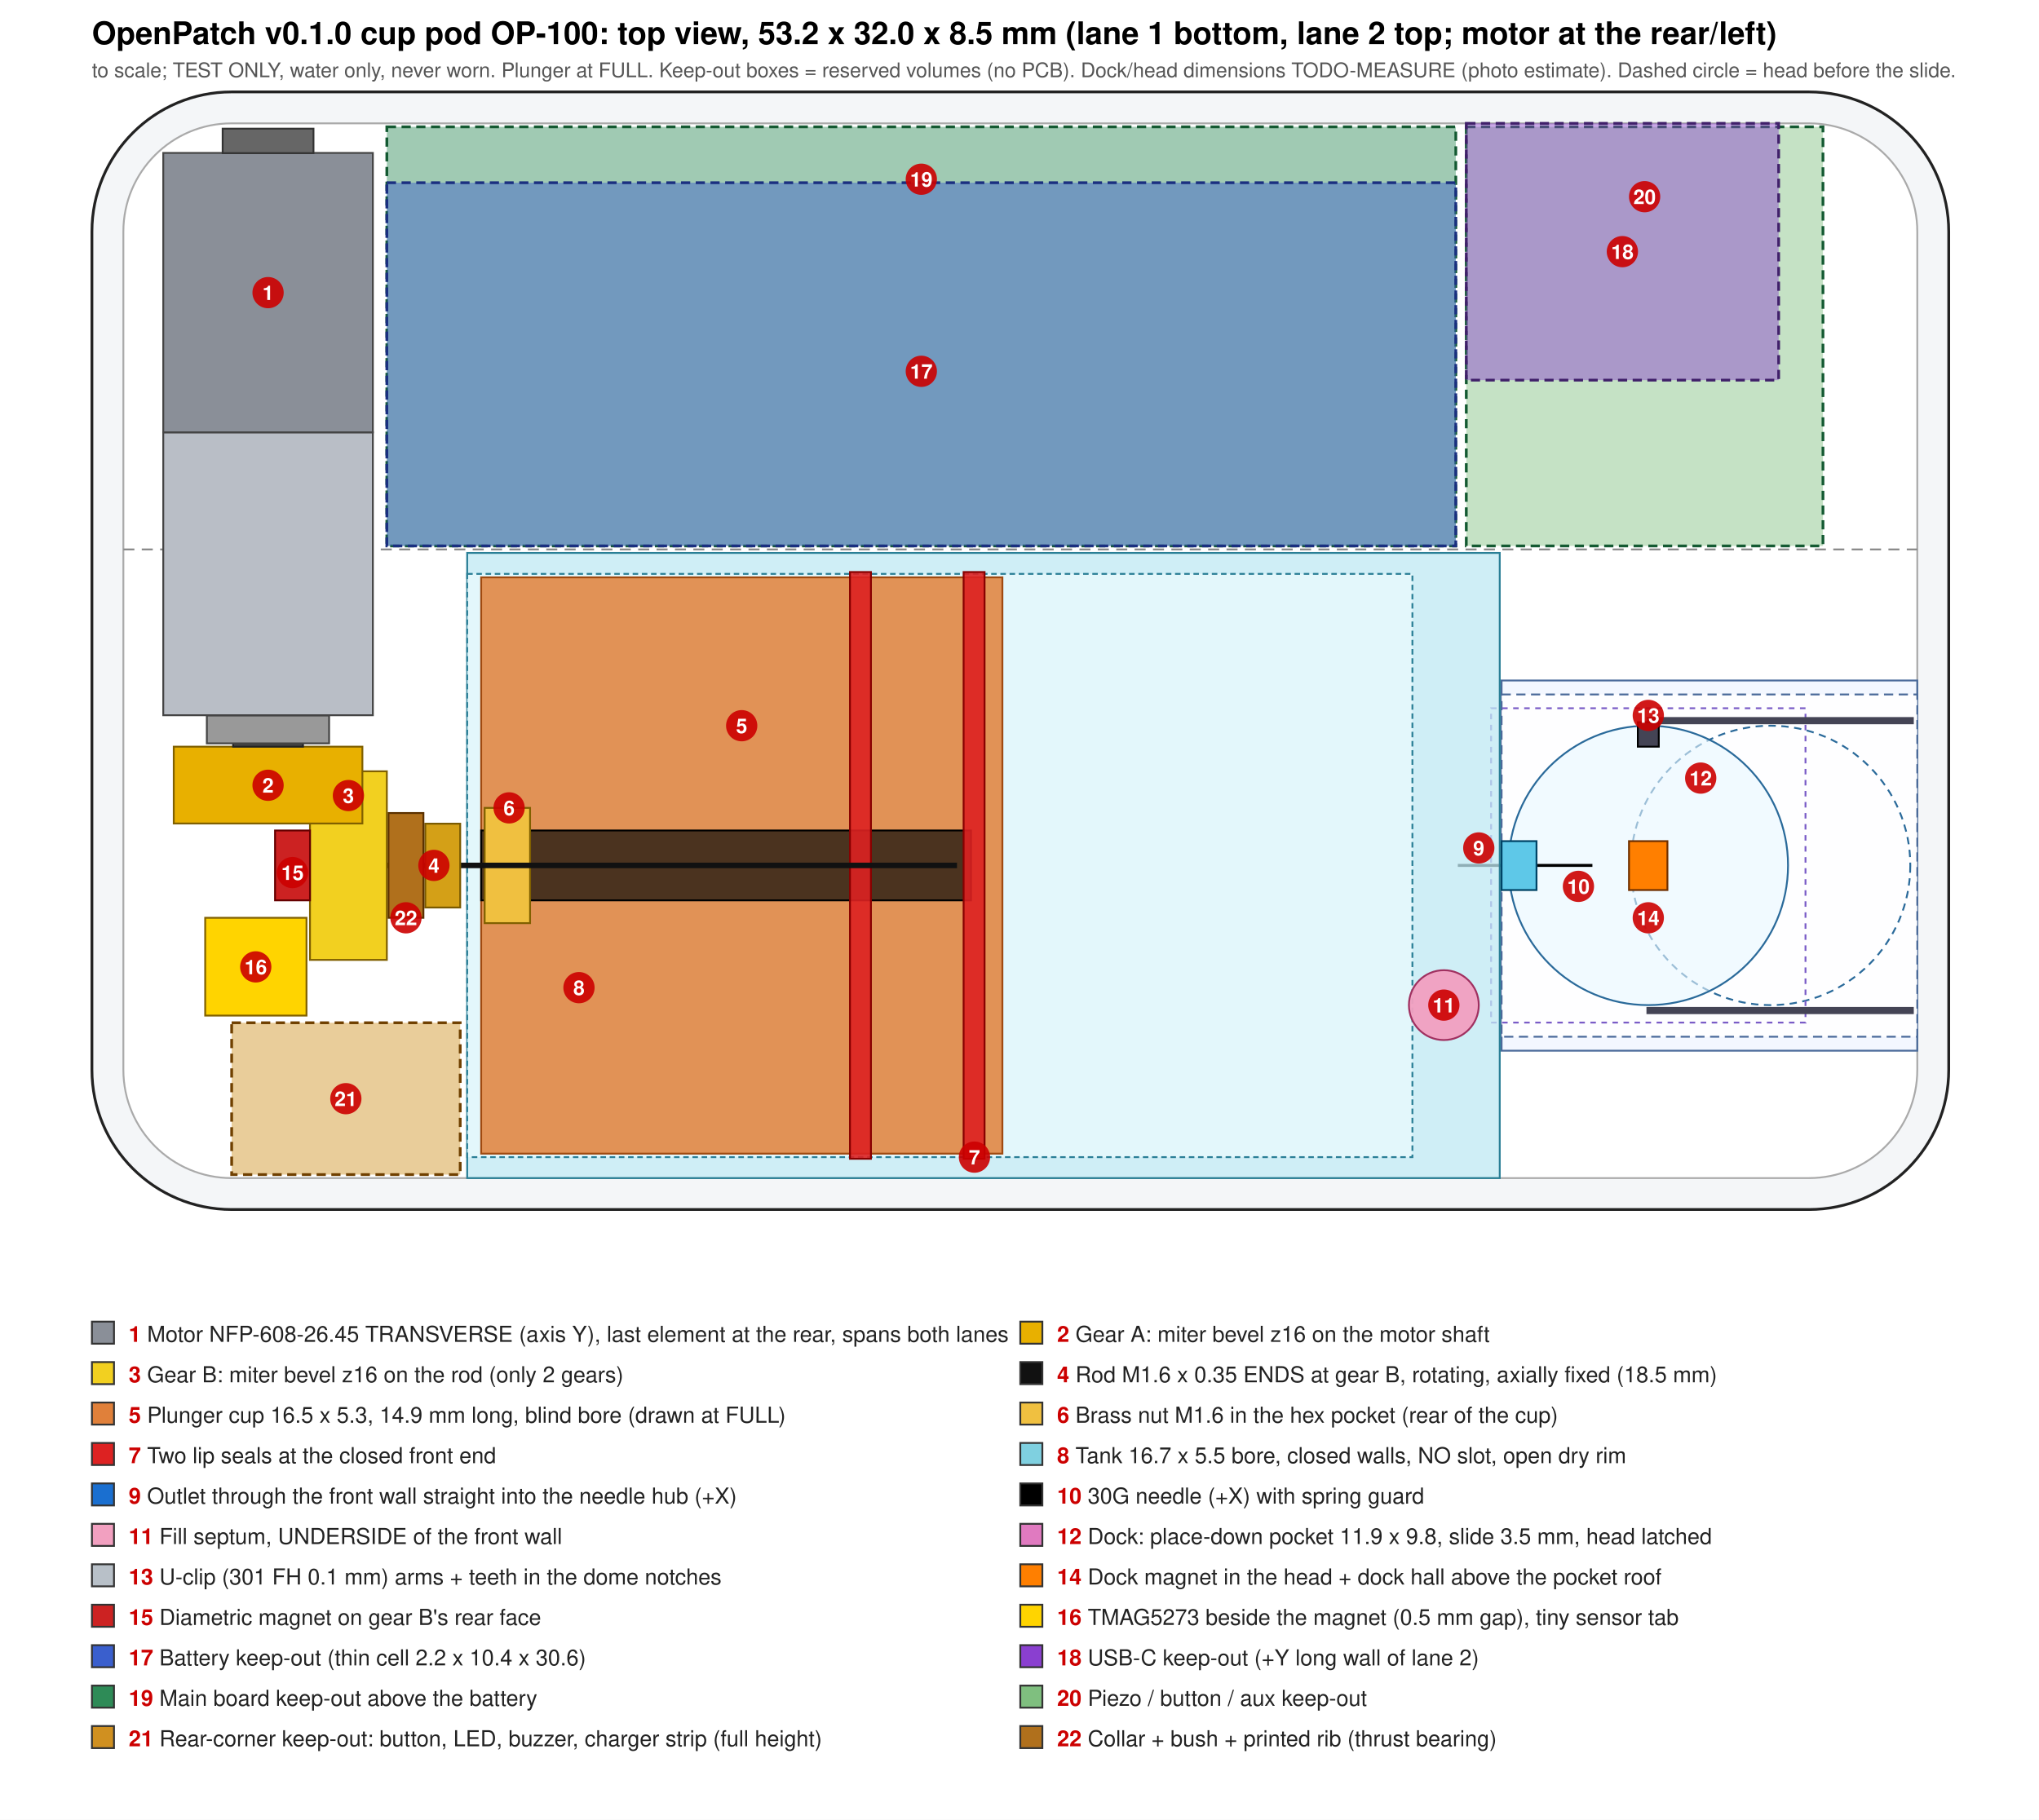
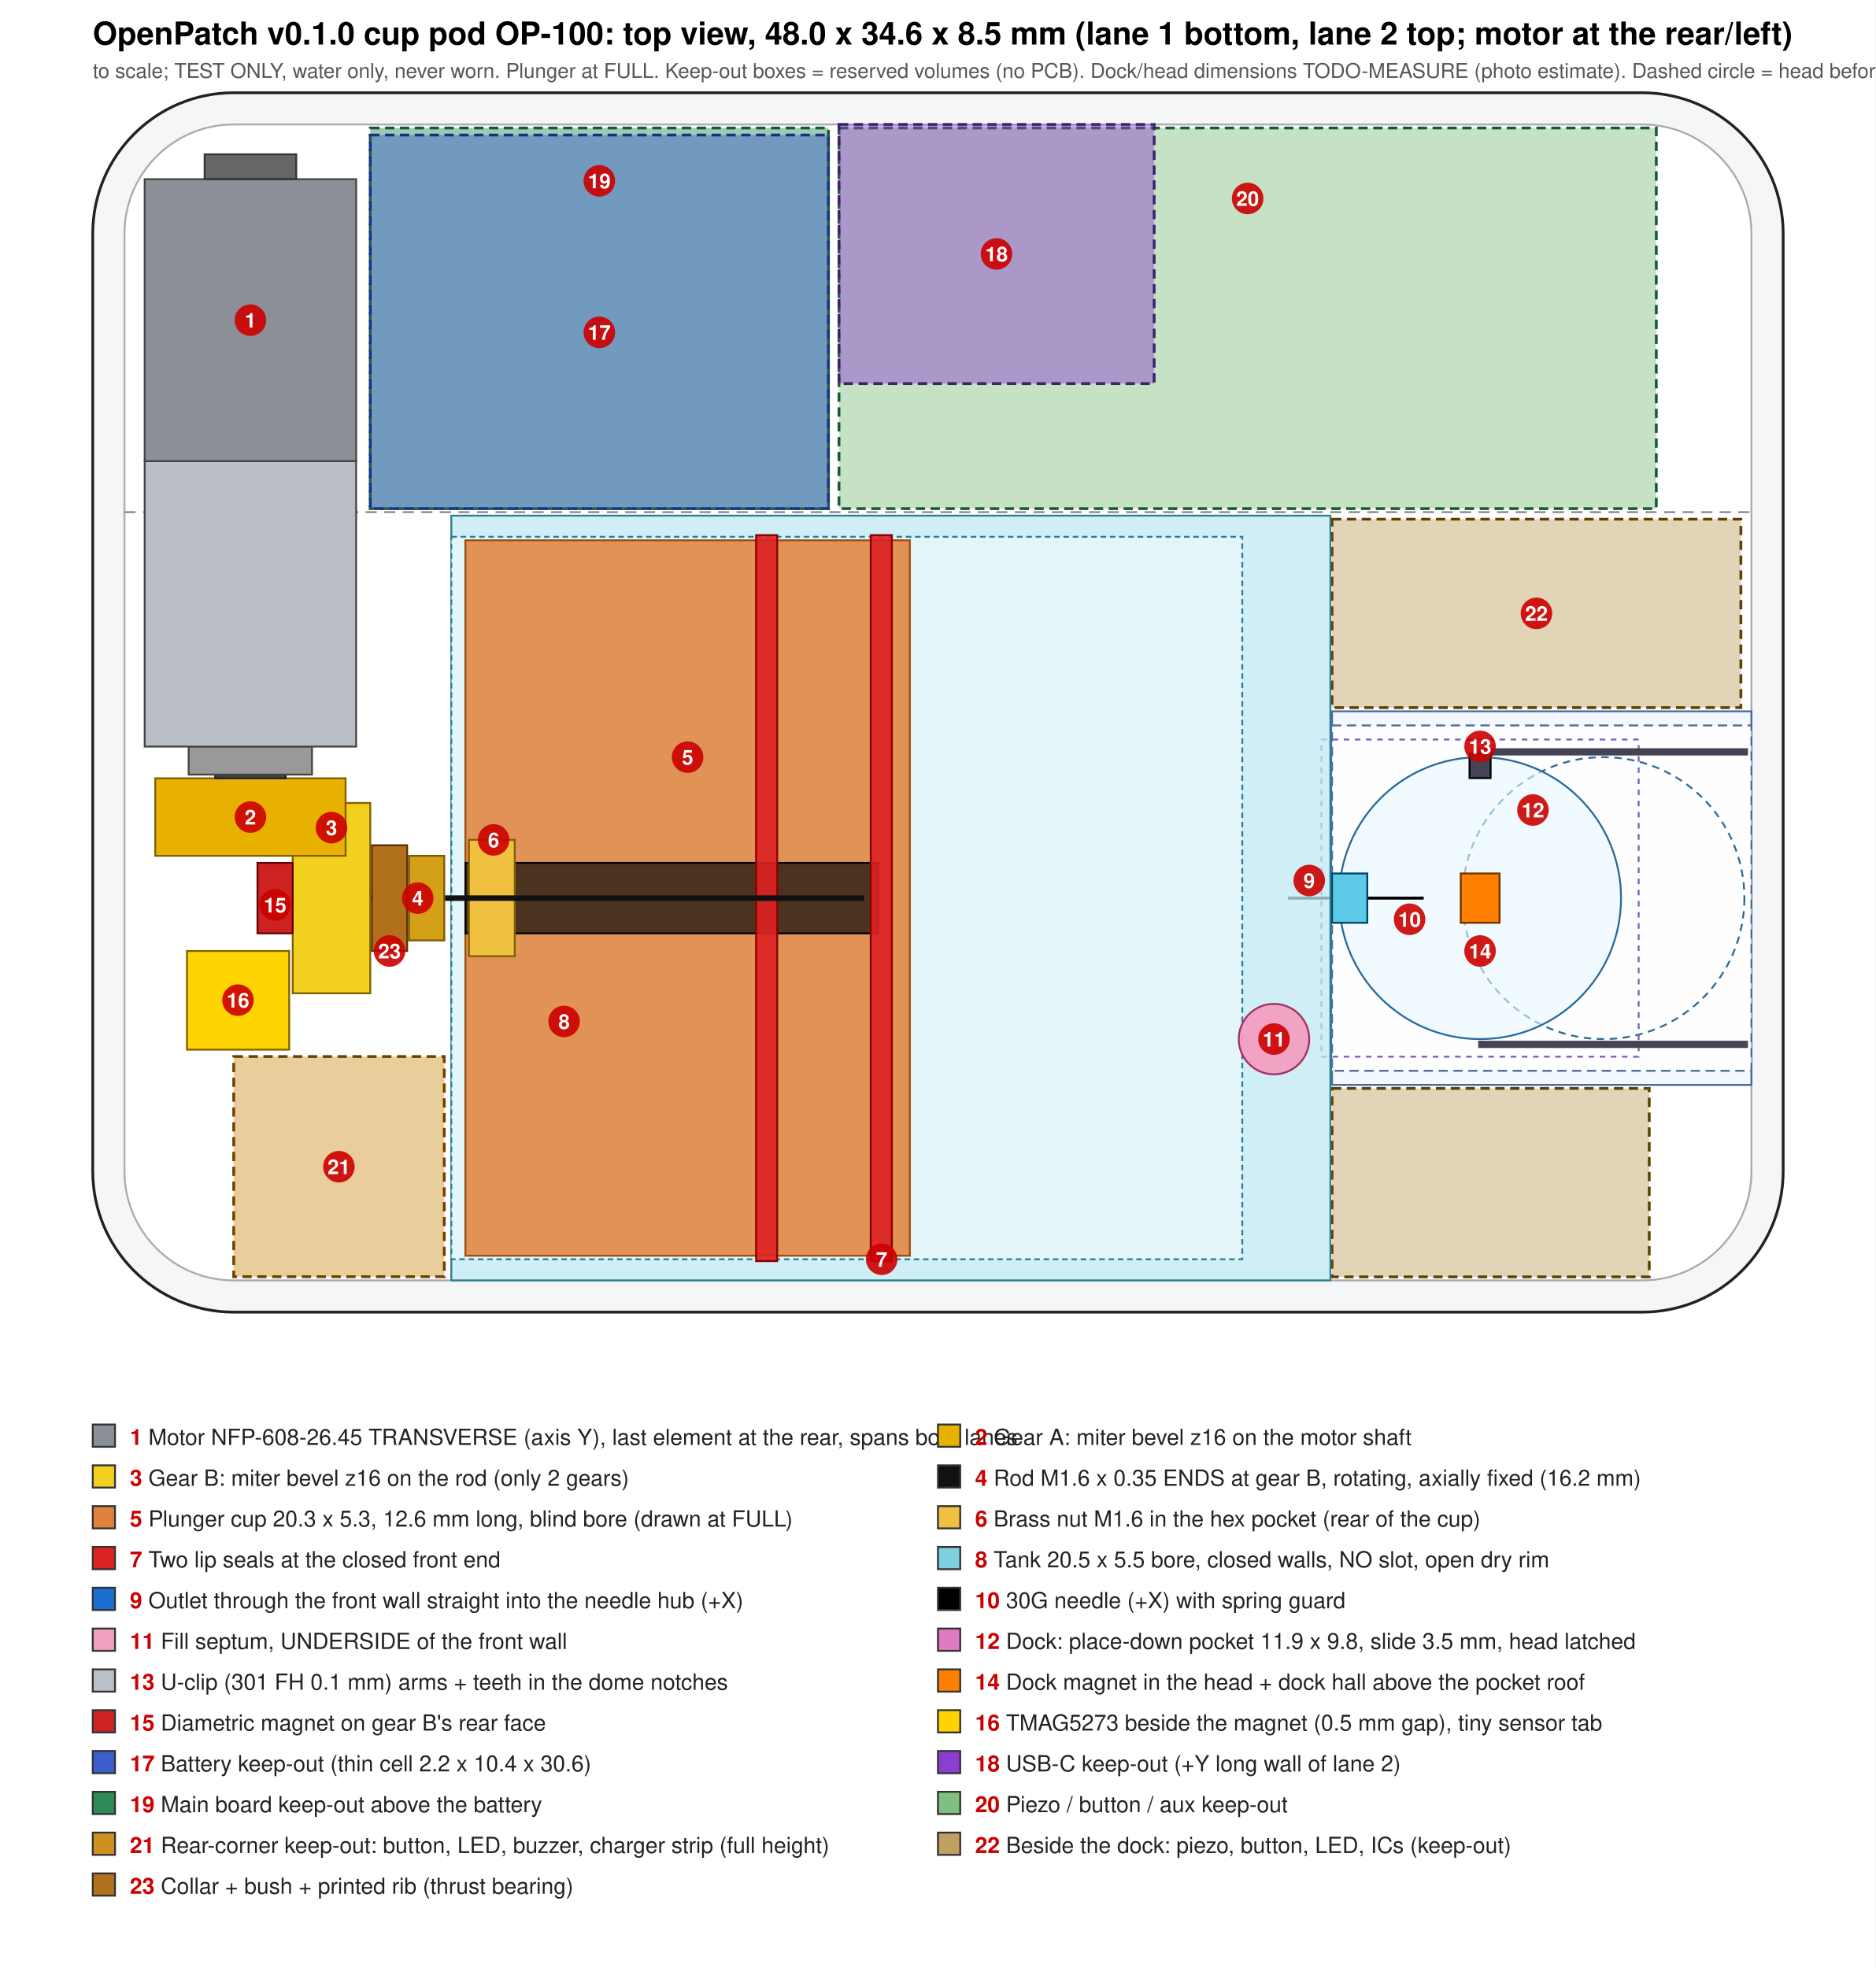
- <svg xmlns="http://www.w3.org/2000/svg" width="1109" height="990" viewBox="0 0 1109 990" font-family="Helvetica,Arial,sans-serif">
+ <svg xmlns="http://www.w3.org/2000/svg" width="1011" height="1061" viewBox="0 0 1011 1061" font-family="Helvetica,Arial,sans-serif">
  <rect width="100%" height="100%" fill="#ffffff" />
-   <text x="50" y="24" font-size="17" font-weight="bold">OpenPatch v0.1.0 cup pod OP-100: top view, 53.2 x 32.0 x 8.5 mm (lane 1 bottom, lane 2 top; motor at the rear/left)</text>
+   <text x="50" y="24" font-size="17" font-weight="bold">OpenPatch v0.1.0 cup pod OP-100: top view, 48.0 x 34.6 x 8.5 mm (lane 1 bottom, lane 2 top; motor at the rear/left)</text>
  <text x="50" y="42" font-size="11" fill="#555">to scale; TEST ONLY, water only, never worn. Plunger at FULL. Keep-out boxes = reserved volumes (no PCB). Dock/head dimensions TODO-MEASURE (photo estimate). Dashed circle = head before the slide.</text>
-   <rect x="50.0" y="50.0" width="1009.9" height="608.0" rx="76.0" fill="#f4f6f8" fill-opacity="1.0" stroke="#222" stroke-width="1.5" />
-   <rect x="67.1" y="67.1" width="975.7" height="573.8" rx="58.9" fill="#ffffff" fill-opacity="1.0" stroke="#aaa" stroke-width="1.0" />
-   <line x1="67.1" y1="298.9" x2="1042.8" y2="298.9" stroke="#888" stroke-width="1.0" stroke-dasharray="6,4" />
-   <rect x="816.7" y="370.2" width="226.1" height="201.4" rx="0.0" fill="#e8f0ff" fill-opacity="0.5" stroke="#4a6a9a" stroke-width="1.0" />
-   <rect x="816.7" y="377.8" width="226.1" height="186.2" rx="0.0" fill="#ffffff" fill-opacity="0.9" stroke="#4a6a9a" stroke-width="1.0" stroke-dasharray="5,3" />
-   <circle cx="963.0" cy="470.8" r="76.0" fill="none" fill-opacity="1.0" stroke="#2a6a9a" stroke-width="1" stroke-dasharray="4,3" />
-   <circle cx="896.5" cy="470.8" r="76.0" fill="#e8f6ff" fill-opacity="0.6" stroke="#2a6a9a" stroke-width="1" />
-   <rect x="811.0" y="385.3" width="171.0" height="171.0" rx="0.0" fill="none" fill-opacity="1.0" stroke="#7a5cc7" stroke-width="1.0" stroke-dasharray="3,3" />
-   <rect x="896.5" y="548.8" width="143.4" height="1.9" rx="0.0" fill="#b8c0c8" fill-opacity="1.0" stroke="#445" stroke-width="2" />
-   <rect x="890.8" y="545.0" width="11.4" height="-5.7" rx="0.0" fill="#445" fill-opacity="1.0" stroke="#000" stroke-width="1.0" />
-   <rect x="896.5" y="391.1" width="143.4" height="1.9" rx="0.0" fill="#b8c0c8" fill-opacity="1.0" stroke="#445" stroke-width="2" />
-   <rect x="890.8" y="392.9" width="11.4" height="13.3" rx="0.0" fill="#445" fill-opacity="1.0" stroke="#000" stroke-width="1.0" />
-   <rect x="886.0" y="457.6" width="20.9" height="26.6" rx="0.0" fill="#ff7f00" fill-opacity="1.0" stroke="#703000" stroke-width="1.0" />
-   <line x1="792.9" y1="470.8" x2="866.1" y2="470.8" stroke="#000" stroke-width="1.6" />
-   <rect x="816.7" y="457.6" width="19.0" height="26.6" rx="0.0" fill="#5ec8e8" fill-opacity="1.0" stroke="#046" stroke-width="1.0" />
-   <rect x="210.4" y="69.0" width="581.4" height="228.0" rx="0.0" fill="#2e8b57" fill-opacity="0.45" stroke="#145a32" stroke-width="1.5" stroke-dasharray="5,3" />
-   <rect x="797.5" y="69.0" width="194.0" height="228.0" rx="0.0" fill="#7fbf7f" fill-opacity="0.45" stroke="#145a32" stroke-width="1.5" stroke-dasharray="5,3" />
-   <rect x="126.0" y="556.4" width="124.3" height="82.6" rx="0.0" fill="#d09020" fill-opacity="0.45" stroke="#704000" stroke-width="1.5" stroke-dasharray="5,3" />
-   <rect x="210.4" y="99.4" width="581.4" height="197.6" rx="0.0" fill="#3a5fcd" fill-opacity="0.45" stroke="#1a2f80" stroke-width="1.5" stroke-dasharray="5,3" />
-   <rect x="797.5" y="67.1" width="169.9" height="139.7" rx="0.0" fill="#8a3fd0" fill-opacity="0.45" stroke="#40206a" stroke-width="1.5" stroke-dasharray="5,3" />
-   <rect x="254.1" y="300.8" width="561.6" height="340.1" rx="0.0" fill="#bfe8f2" fill-opacity="0.75" stroke="#2a7f96" stroke-width="1.0" />
-   <rect x="254.1" y="312.2" width="514.1" height="317.3" rx="0.0" fill="#e8f8fc" fill-opacity="0.8" stroke="#2a7f96" stroke-width="1.0" stroke-dasharray="3,2" />
-   <rect x="261.7" y="314.1" width="283.5" height="313.5" rx="0.0" fill="#e0803a" fill-opacity="0.85" stroke="#a04a10" stroke-width="1.0" />
-   <rect x="261.7" y="451.8" width="266.4" height="38.0" rx="0.0" fill="#3b2a1a" fill-opacity="0.9" stroke="#000" stroke-width="1.0" />
-   <rect x="462.3" y="311.2" width="11.4" height="319.2" rx="0.0" fill="#dd2222" fill-opacity="0.9" stroke="#880000" stroke-width="1.0" />
-   <rect x="524.1" y="311.2" width="11.4" height="319.2" rx="0.0" fill="#dd2222" fill-opacity="0.9" stroke="#880000" stroke-width="1.0" />
-   <rect x="263.6" y="439.5" width="24.7" height="62.7" rx="0.0" fill="#f0c040" fill-opacity="1.0" stroke="#806000" stroke-width="1.0" />
-   <line x1="168.6" y1="470.8" x2="520.5" y2="470.8" stroke="#111" stroke-width="3.0" />
-   <rect x="231.3" y="448.1" width="19.0" height="45.6" rx="0.0" fill="#d4a017" fill-opacity="1.0" stroke="#7a5a00" stroke-width="1.0" />
-   <rect x="211.3" y="442.3" width="19.0" height="57.0" rx="0.0" fill="#b0701c" fill-opacity="1.0" stroke="#5a3000" stroke-width="1.0" />
-   <rect x="168.6" y="419.6" width="41.8" height="102.6" rx="0.0" fill="#f2d020" fill-opacity="1.0" stroke="#806000" stroke-width="1.0" />
-   <rect x="149.6" y="451.8" width="19.0" height="38.0" rx="0.0" fill="#cc2222" fill-opacity="1.0" stroke="#660000" stroke-width="1.0" />
-   <rect x="111.6" y="499.3" width="55.1" height="53.2" rx="0.0" fill="#ffd400" fill-opacity="1.0" stroke="#806000" stroke-width="1.0" />
-   <rect x="94.5" y="406.2" width="102.6" height="41.8" rx="0.0" fill="#e8b000" fill-opacity="1.0" stroke="#806000" stroke-width="1.0" />
-   <rect x="126.8" y="404.3" width="38.0" height="1.9" rx="0.0" fill="#444" fill-opacity="1.0" stroke="#222" stroke-width="1.0" />
-   <rect x="112.5" y="389.2" width="66.5" height="15.2" rx="0.0" fill="#999" fill-opacity="1.0" stroke="#444" stroke-width="1.0" />
-   <rect x="88.8" y="235.2" width="114.0" height="153.9" rx="0.0" fill="#b9bec6" fill-opacity="1.0" stroke="#444" stroke-width="1.0" />
-   <rect x="88.8" y="83.2" width="114.0" height="152.0" rx="0.0" fill="#8a8f98" fill-opacity="1.0" stroke="#444" stroke-width="1.0" />
-   <rect x="121.1" y="70.0" width="49.4" height="13.3" rx="0.0" fill="#666" fill-opacity="1.0" stroke="#333" stroke-width="1.0" />
-   <circle cx="785.3" cy="546.8" r="19.0" fill="#f2a0c0" fill-opacity="0.95" stroke="#a03060" stroke-width="1" />
-   <circle cx="145.8" cy="159.2" r="8.5" fill="#c00" fill-opacity="0.9" />
-   <text x="145.8" y="163.2" font-size="11" fill="#fff" text-anchor="middle" font-weight="bold">1</text>
-   <rect x="50.0" y="719" width="12" height="12" fill="#8a8f98" stroke="#333" />
-   <text x="70.0" y="730" font-size="12" fill="#222">
+   <rect x="50.0" y="50.0" width="911.3" height="657.4" rx="76.0" fill="#f4f6f8" fill-opacity="1.0" stroke="#222" stroke-width="1.5" />
+   <rect x="67.1" y="67.1" width="877.1" height="623.2" rx="58.9" fill="#ffffff" fill-opacity="1.0" stroke="#aaa" stroke-width="1.0" />
+   <line x1="67.1" y1="276.1" x2="944.2" y2="276.1" stroke="#888" stroke-width="1.0" stroke-dasharray="6,4" />
+   <rect x="718.1" y="383.5" width="226.1" height="201.4" rx="0.0" fill="#e8f0ff" fill-opacity="0.5" stroke="#4a6a9a" stroke-width="1.0" />
+   <rect x="718.1" y="391.1" width="226.1" height="186.2" rx="0.0" fill="#ffffff" fill-opacity="0.9" stroke="#4a6a9a" stroke-width="1.0" stroke-dasharray="5,3" />
+   <circle cx="864.4" cy="484.2" r="76.0" fill="none" fill-opacity="1.0" stroke="#2a6a9a" stroke-width="1" stroke-dasharray="4,3" />
+   <circle cx="797.9" cy="484.2" r="76.0" fill="#e8f6ff" fill-opacity="0.6" stroke="#2a6a9a" stroke-width="1" />
+   <rect x="712.4" y="398.7" width="171.0" height="171.0" rx="0.0" fill="none" fill-opacity="1.0" stroke="#7a5cc7" stroke-width="1.0" stroke-dasharray="3,3" />
+   <rect x="797.9" y="562.1" width="143.4" height="1.9" rx="0.0" fill="#b8c0c8" fill-opacity="1.0" stroke="#445" stroke-width="2" />
+   <rect x="792.2" y="558.2" width="11.4" height="-5.7" rx="0.0" fill="#445" fill-opacity="1.0" stroke="#000" stroke-width="1.0" />
+   <rect x="797.9" y="404.4" width="143.4" height="1.9" rx="0.0" fill="#b8c0c8" fill-opacity="1.0" stroke="#445" stroke-width="2" />
+   <rect x="792.2" y="406.2" width="11.4" height="13.3" rx="0.0" fill="#445" fill-opacity="1.0" stroke="#000" stroke-width="1.0" />
+   <rect x="787.5" y="470.9" width="20.9" height="26.6" rx="0.0" fill="#ff7f00" fill-opacity="1.0" stroke="#703000" stroke-width="1.0" />
+   <line x1="694.4" y1="484.2" x2="767.5" y2="484.2" stroke="#000" stroke-width="1.6" />
+   <rect x="718.1" y="470.9" width="19.0" height="26.6" rx="0.0" fill="#5ec8e8" fill-opacity="1.0" stroke="#046" stroke-width="1.0" />
+   <rect x="199.6" y="69.0" width="247.0" height="205.2" rx="0.0" fill="#2e8b57" fill-opacity="0.45" stroke="#145a32" stroke-width="1.5" stroke-dasharray="5,3" />
+   <rect x="452.3" y="69.0" width="440.6" height="205.2" rx="0.0" fill="#7fbf7f" fill-opacity="0.45" stroke="#145a32" stroke-width="1.5" stroke-dasharray="5,3" />
+   <rect x="126.0" y="569.6" width="113.5" height="118.7" rx="0.0" fill="#d09020" fill-opacity="0.45" stroke="#704000" stroke-width="1.5" stroke-dasharray="5,3" />
+   <rect x="718.1" y="586.8" width="171.0" height="101.6" rx="0.0" fill="#c0a060" fill-opacity="0.45" stroke="#604000" stroke-width="1.5" stroke-dasharray="5,3" />
+   <rect x="718.1" y="279.9" width="220.4" height="101.6" rx="0.0" fill="#c0a060" fill-opacity="0.45" stroke="#604000" stroke-width="1.5" stroke-dasharray="5,3" />
+   <rect x="199.6" y="72.8" width="247.0" height="201.4" rx="0.0" fill="#3a5fcd" fill-opacity="0.45" stroke="#1a2f80" stroke-width="1.5" stroke-dasharray="5,3" />
+   <rect x="452.3" y="67.1" width="169.9" height="139.7" rx="0.0" fill="#8a3fd0" fill-opacity="0.45" stroke="#40206a" stroke-width="1.5" stroke-dasharray="5,3" />
+   <rect x="243.3" y="278.0" width="473.9" height="412.3" rx="0.0" fill="#bfe8f2" fill-opacity="0.75" stroke="#2a7f96" stroke-width="1.0" />
+   <rect x="243.3" y="289.4" width="426.4" height="389.5" rx="0.0" fill="#e8f8fc" fill-opacity="0.8" stroke="#2a7f96" stroke-width="1.0" stroke-dasharray="3,2" />
+   <rect x="250.9" y="291.3" width="239.6" height="385.7" rx="0.0" fill="#e0803a" fill-opacity="0.85" stroke="#a04a10" stroke-width="1.0" />
+   <rect x="250.9" y="465.2" width="222.5" height="38.0" rx="0.0" fill="#3b2a1a" fill-opacity="0.9" stroke="#000" stroke-width="1.0" />
+   <rect x="407.6" y="288.5" width="11.4" height="391.4" rx="0.0" fill="#dd2222" fill-opacity="0.9" stroke="#880000" stroke-width="1.0" />
+   <rect x="469.4" y="288.5" width="11.4" height="391.4" rx="0.0" fill="#dd2222" fill-opacity="0.9" stroke="#880000" stroke-width="1.0" />
+   <rect x="252.8" y="452.8" width="24.7" height="62.7" rx="0.0" fill="#f0c040" fill-opacity="1.0" stroke="#806000" stroke-width="1.0" />
+   <line x1="157.8" y1="484.2" x2="465.8" y2="484.2" stroke="#111" stroke-width="3.0" />
+   <rect x="220.5" y="461.4" width="19.0" height="45.6" rx="0.0" fill="#d4a017" fill-opacity="1.0" stroke="#7a5a00" stroke-width="1.0" />
+   <rect x="200.5" y="455.7" width="19.0" height="57.0" rx="0.0" fill="#b0701c" fill-opacity="1.0" stroke="#5a3000" stroke-width="1.0" />
+   <rect x="157.8" y="432.9" width="41.8" height="102.6" rx="0.0" fill="#f2d020" fill-opacity="1.0" stroke="#806000" stroke-width="1.0" />
+   <rect x="138.8" y="465.2" width="19.0" height="38.0" rx="0.0" fill="#cc2222" fill-opacity="1.0" stroke="#660000" stroke-width="1.0" />
+   <rect x="100.8" y="512.7" width="55.1" height="53.2" rx="0.0" fill="#ffd400" fill-opacity="1.0" stroke="#806000" stroke-width="1.0" />
+   <rect x="83.7" y="419.6" width="102.6" height="41.8" rx="0.0" fill="#e8b000" fill-opacity="1.0" stroke="#806000" stroke-width="1.0" />
+   <rect x="116.0" y="417.7" width="38.0" height="1.9" rx="0.0" fill="#444" fill-opacity="1.0" stroke="#222" stroke-width="1.0" />
+   <rect x="101.7" y="402.4" width="66.5" height="15.2" rx="0.0" fill="#999" fill-opacity="1.0" stroke="#444" stroke-width="1.0" />
+   <rect x="78.0" y="248.6" width="114.0" height="153.9" rx="0.0" fill="#b9bec6" fill-opacity="1.0" stroke="#444" stroke-width="1.0" />
+   <rect x="78.0" y="96.6" width="114.0" height="152.0" rx="0.0" fill="#8a8f98" fill-opacity="1.0" stroke="#444" stroke-width="1.0" />
+   <rect x="110.3" y="83.2" width="49.4" height="13.3" rx="0.0" fill="#666" fill-opacity="1.0" stroke="#333" stroke-width="1.0" />
+   <circle cx="686.8" cy="560.2" r="19.0" fill="#f2a0c0" fill-opacity="0.95" stroke="#a03060" stroke-width="1" />
+   <circle cx="135.0" cy="172.6" r="8.5" fill="#c00" fill-opacity="0.9" />
+   <text x="135.0" y="176.6" font-size="11" fill="#fff" text-anchor="middle" font-weight="bold">1</text>
+   <rect x="50.0" y="768" width="12" height="12" fill="#8a8f98" stroke="#333" />
+   <text x="70.0" y="779" font-size="12" fill="#222">
    <tspan fill="#c00" font-weight="bold">1</tspan>  Motor NFP-608-26.45 TRANSVERSE (axis Y), last element at the rear, spans both lanes</text>
-   <circle cx="145.8" cy="427.2" r="8.5" fill="#c00" fill-opacity="0.9" />
-   <text x="145.8" y="431.2" font-size="11" fill="#fff" text-anchor="middle" font-weight="bold">2</text>
-   <rect x="554.933" y="719" width="12" height="12" fill="#e8b000" stroke="#333" />
-   <text x="574.933" y="730" font-size="12" fill="#222">
+   <circle cx="135.0" cy="440.5" r="8.5" fill="#c00" fill-opacity="0.9" />
+   <text x="135.0" y="444.5" font-size="11" fill="#fff" text-anchor="middle" font-weight="bold">2</text>
+   <rect x="505.651" y="768" width="12" height="12" fill="#e8b000" stroke="#333" />
+   <text x="525.651" y="779" font-size="12" fill="#222">
    <tspan fill="#c00" font-weight="bold">2</tspan>  Gear A: miter bevel z16 on the motor shaft</text>
-   <circle cx="189.5" cy="432.8" r="8.5" fill="#c00" fill-opacity="0.9" />
-   <text x="189.5" y="436.8" font-size="11" fill="#fff" text-anchor="middle" font-weight="bold">3</text>
-   <rect x="50.0" y="741" width="12" height="12" fill="#f2d020" stroke="#333" />
-   <text x="70.0" y="752" font-size="12" fill="#222">
+   <circle cx="178.7" cy="446.2" r="8.5" fill="#c00" fill-opacity="0.9" />
+   <text x="178.7" y="450.2" font-size="11" fill="#fff" text-anchor="middle" font-weight="bold">3</text>
+   <rect x="50.0" y="790" width="12" height="12" fill="#f2d020" stroke="#333" />
+   <text x="70.0" y="801" font-size="12" fill="#222">
    <tspan fill="#c00" font-weight="bold">3</tspan>  Gear B: miter bevel z16 on the rod (only 2 gears)</text>
-   <circle cx="236.0" cy="470.8" r="8.5" fill="#c00" fill-opacity="0.9" />
-   <text x="236.0" y="474.8" font-size="11" fill="#fff" text-anchor="middle" font-weight="bold">4</text>
-   <rect x="554.933" y="741" width="12" height="12" fill="#111111" stroke="#333" />
-   <text x="574.933" y="752" font-size="12" fill="#222">
-     <tspan fill="#c00" font-weight="bold">4</tspan>  Rod M1.6 x 0.35 ENDS at gear B, rotating, axially fixed (18.5 mm)</text>
-   <circle cx="403.4" cy="394.8" r="8.5" fill="#c00" fill-opacity="0.9" />
-   <text x="403.4" y="398.8" font-size="11" fill="#fff" text-anchor="middle" font-weight="bold">5</text>
-   <rect x="50.0" y="763" width="12" height="12" fill="#e0803a" stroke="#333" />
-   <text x="70.0" y="774" font-size="12" fill="#222">
-     <tspan fill="#c00" font-weight="bold">5</tspan>  Plunger cup 16.5 x 5.3, 14.9 mm long, blind bore (drawn at FULL)</text>
-   <circle cx="276.9" cy="439.5" r="8.5" fill="#c00" fill-opacity="0.9" />
-   <text x="276.9" y="443.5" font-size="11" fill="#fff" text-anchor="middle" font-weight="bold">6</text>
-   <rect x="554.933" y="763" width="12" height="12" fill="#f0c040" stroke="#333" />
-   <text x="574.933" y="774" font-size="12" fill="#222">
+   <circle cx="225.2" cy="484.2" r="8.5" fill="#c00" fill-opacity="0.9" />
+   <text x="225.2" y="488.2" font-size="11" fill="#fff" text-anchor="middle" font-weight="bold">4</text>
+   <rect x="505.651" y="790" width="12" height="12" fill="#111111" stroke="#333" />
+   <text x="525.651" y="801" font-size="12" fill="#222">
+     <tspan fill="#c00" font-weight="bold">4</tspan>  Rod M1.6 x 0.35 ENDS at gear B, rotating, axially fixed (16.2 mm)</text>
+   <circle cx="370.7" cy="408.2" r="8.5" fill="#c00" fill-opacity="0.9" />
+   <text x="370.7" y="412.2" font-size="11" fill="#fff" text-anchor="middle" font-weight="bold">5</text>
+   <rect x="50.0" y="812" width="12" height="12" fill="#e0803a" stroke="#333" />
+   <text x="70.0" y="823" font-size="12" fill="#222">
+     <tspan fill="#c00" font-weight="bold">5</tspan>  Plunger cup 20.3 x 5.3, 12.6 mm long, blind bore (drawn at FULL)</text>
+   <circle cx="266.1" cy="452.8" r="8.5" fill="#c00" fill-opacity="0.9" />
+   <text x="266.1" y="456.8" font-size="11" fill="#fff" text-anchor="middle" font-weight="bold">6</text>
+   <rect x="505.651" y="812" width="12" height="12" fill="#f0c040" stroke="#333" />
+   <text x="525.651" y="823" font-size="12" fill="#222">
    <tspan fill="#c00" font-weight="bold">6</tspan>  Brass nut M1.6 in the hex pocket (rear of the cup)</text>
-   <circle cx="530.0" cy="629.5" r="8.5" fill="#c00" fill-opacity="0.9" />
-   <text x="530.0" y="633.5" font-size="11" fill="#fff" text-anchor="middle" font-weight="bold">7</text>
-   <rect x="50.0" y="785" width="12" height="12" fill="#dd2222" stroke="#333" />
-   <text x="70.0" y="796" font-size="12" fill="#222">
+   <circle cx="475.3" cy="678.9" r="8.5" fill="#c00" fill-opacity="0.9" />
+   <text x="475.3" y="682.9" font-size="11" fill="#fff" text-anchor="middle" font-weight="bold">7</text>
+   <rect x="50.0" y="834" width="12" height="12" fill="#dd2222" stroke="#333" />
+   <text x="70.0" y="845" font-size="12" fill="#222">
    <tspan fill="#c00" font-weight="bold">7</tspan>  Two lip seals at the closed front end</text>
-   <circle cx="314.9" cy="537.3" r="8.5" fill="#c00" fill-opacity="0.9" />
-   <text x="314.9" y="541.3" font-size="11" fill="#fff" text-anchor="middle" font-weight="bold">8</text>
-   <rect x="554.933" y="785" width="12" height="12" fill="#7fd0e0" stroke="#333" />
-   <text x="574.933" y="796" font-size="12" fill="#222">
-     <tspan fill="#c00" font-weight="bold">8</tspan>  Tank 16.7 x 5.5 bore, closed walls, NO slot, open dry rim</text>
-   <circle cx="804.3" cy="461.3" r="8.5" fill="#c00" fill-opacity="0.9" />
-   <text x="804.3" y="465.3" font-size="11" fill="#fff" text-anchor="middle" font-weight="bold">9</text>
-   <rect x="50.0" y="807" width="12" height="12" fill="#1a6fd0" stroke="#333" />
-   <text x="70.0" y="818" font-size="12" fill="#222">
+   <circle cx="304.1" cy="550.7" r="8.5" fill="#c00" fill-opacity="0.9" />
+   <text x="304.1" y="554.7" font-size="11" fill="#fff" text-anchor="middle" font-weight="bold">8</text>
+   <rect x="505.651" y="834" width="12" height="12" fill="#7fd0e0" stroke="#333" />
+   <text x="525.651" y="845" font-size="12" fill="#222">
+     <tspan fill="#c00" font-weight="bold">8</tspan>  Tank 20.5 x 5.5 bore, closed walls, NO slot, open dry rim</text>
+   <circle cx="705.8" cy="474.7" r="8.5" fill="#c00" fill-opacity="0.9" />
+   <text x="705.8" y="478.7" font-size="11" fill="#fff" text-anchor="middle" font-weight="bold">9</text>
+   <rect x="50.0" y="856" width="12" height="12" fill="#1a6fd0" stroke="#333" />
+   <text x="70.0" y="867" font-size="12" fill="#222">
    <tspan fill="#c00" font-weight="bold">9</tspan>  Outlet through the front wall straight into the needle hub (+X)</text>
-   <circle cx="858.5" cy="482.2" r="8.5" fill="#c00" fill-opacity="0.9" />
-   <text x="858.5" y="486.2" font-size="11" fill="#fff" text-anchor="middle" font-weight="bold">10</text>
-   <rect x="554.933" y="807" width="12" height="12" fill="#000000" stroke="#333" />
-   <text x="574.933" y="818" font-size="12" fill="#222">
+   <circle cx="759.9" cy="495.6" r="8.5" fill="#c00" fill-opacity="0.9" />
+   <text x="759.9" y="499.6" font-size="11" fill="#fff" text-anchor="middle" font-weight="bold">10</text>
+   <rect x="505.651" y="856" width="12" height="12" fill="#000000" stroke="#333" />
+   <text x="525.651" y="867" font-size="12" fill="#222">
    <tspan fill="#c00" font-weight="bold">10</tspan>  30G needle (+X) with spring guard</text>
-   <circle cx="785.3" cy="546.8" r="8.5" fill="#c00" fill-opacity="0.9" />
-   <text x="785.3" y="550.8" font-size="11" fill="#fff" text-anchor="middle" font-weight="bold">11</text>
-   <rect x="50.0" y="829" width="12" height="12" fill="#f2a0c0" stroke="#333" />
-   <text x="70.0" y="840" font-size="12" fill="#222">
+   <circle cx="686.8" cy="560.2" r="8.5" fill="#c00" fill-opacity="0.9" />
+   <text x="686.8" y="564.2" font-size="11" fill="#fff" text-anchor="middle" font-weight="bold">11</text>
+   <rect x="50.0" y="878" width="12" height="12" fill="#f2a0c0" stroke="#333" />
+   <text x="70.0" y="889" font-size="12" fill="#222">
    <tspan fill="#c00" font-weight="bold">11</tspan>  Fill septum, UNDERSIDE of the front wall</text>
-   <circle cx="925.0" cy="423.3" r="8.5" fill="#c00" fill-opacity="0.9" />
-   <text x="925.0" y="427.3" font-size="11" fill="#fff" text-anchor="middle" font-weight="bold">12</text>
-   <rect x="554.933" y="829" width="12" height="12" fill="#e07ac0" stroke="#333" />
-   <text x="574.933" y="840" font-size="12" fill="#222">
+   <circle cx="826.4" cy="436.7" r="8.5" fill="#c00" fill-opacity="0.9" />
+   <text x="826.4" y="440.7" font-size="11" fill="#fff" text-anchor="middle" font-weight="bold">12</text>
+   <rect x="505.651" y="878" width="12" height="12" fill="#e07ac0" stroke="#333" />
+   <text x="525.651" y="889" font-size="12" fill="#222">
    <tspan fill="#c00" font-weight="bold">12</tspan>  Dock: place-down pocket 11.9 x 9.8, slide 3.5 mm, head latched</text>
-   <circle cx="896.5" cy="389.2" r="8.5" fill="#c00" fill-opacity="0.9" />
-   <text x="896.5" y="393.2" font-size="11" fill="#fff" text-anchor="middle" font-weight="bold">13</text>
-   <rect x="50.0" y="851" width="12" height="12" fill="#b8c0c8" stroke="#333" />
-   <text x="70.0" y="862" font-size="12" fill="#222">
+   <circle cx="797.9" cy="402.4" r="8.5" fill="#c00" fill-opacity="0.9" />
+   <text x="797.9" y="406.4" font-size="11" fill="#fff" text-anchor="middle" font-weight="bold">13</text>
+   <rect x="50.0" y="900" width="12" height="12" fill="#b8c0c8" stroke="#333" />
+   <text x="70.0" y="911" font-size="12" fill="#222">
    <tspan fill="#c00" font-weight="bold">13</tspan>  U-clip (301 FH 0.1 mm) arms + teeth in the dome notches</text>
-   <circle cx="896.5" cy="499.3" r="8.5" fill="#c00" fill-opacity="0.9" />
-   <text x="896.5" y="503.3" font-size="11" fill="#fff" text-anchor="middle" font-weight="bold">14</text>
-   <rect x="554.933" y="851" width="12" height="12" fill="#ff7f00" stroke="#333" />
-   <text x="574.933" y="862" font-size="12" fill="#222">
+   <circle cx="797.9" cy="512.7" r="8.5" fill="#c00" fill-opacity="0.9" />
+   <text x="797.9" y="516.7" font-size="11" fill="#fff" text-anchor="middle" font-weight="bold">14</text>
+   <rect x="505.651" y="900" width="12" height="12" fill="#ff7f00" stroke="#333" />
+   <text x="525.651" y="911" font-size="12" fill="#222">
    <tspan fill="#c00" font-weight="bold">14</tspan>  Dock magnet in the head + dock hall above the pocket roof</text>
-   <circle cx="159.1" cy="474.7" r="8.5" fill="#c00" fill-opacity="0.9" />
-   <text x="159.1" y="478.7" font-size="11" fill="#fff" text-anchor="middle" font-weight="bold">15</text>
-   <rect x="50.0" y="873" width="12" height="12" fill="#cc2222" stroke="#333" />
-   <text x="70.0" y="884" font-size="12" fill="#222">
+   <circle cx="148.3" cy="487.9" r="8.5" fill="#c00" fill-opacity="0.9" />
+   <text x="148.3" y="491.9" font-size="11" fill="#fff" text-anchor="middle" font-weight="bold">15</text>
+   <rect x="50.0" y="922" width="12" height="12" fill="#cc2222" stroke="#333" />
+   <text x="70.0" y="933" font-size="12" fill="#222">
    <tspan fill="#c00" font-weight="bold">15</tspan>  Diametric magnet on gear B's rear face</text>
-   <circle cx="139.1" cy="526.0" r="8.5" fill="#c00" fill-opacity="0.9" />
-   <text x="139.1" y="530.0" font-size="11" fill="#fff" text-anchor="middle" font-weight="bold">16</text>
-   <rect x="554.933" y="873" width="12" height="12" fill="#ffd400" stroke="#333" />
-   <text x="574.933" y="884" font-size="12" fill="#222">
+   <circle cx="128.3" cy="539.2" r="8.5" fill="#c00" fill-opacity="0.9" />
+   <text x="128.3" y="543.2" font-size="11" fill="#fff" text-anchor="middle" font-weight="bold">16</text>
+   <rect x="505.651" y="922" width="12" height="12" fill="#ffd400" stroke="#333" />
+   <text x="525.651" y="933" font-size="12" fill="#222">
    <tspan fill="#c00" font-weight="bold">16</tspan>  TMAG5273 beside the magnet (0.5 mm gap), tiny sensor tab</text>
-   <circle cx="501.1" cy="202.0" r="8.5" fill="#c00" fill-opacity="0.9" />
-   <text x="501.1" y="206.0" font-size="11" fill="#fff" text-anchor="middle" font-weight="bold">17</text>
-   <rect x="50.0" y="895" width="12" height="12" fill="#3a5fcd" stroke="#333" />
-   <text x="70.0" y="906" font-size="12" fill="#222">
+   <circle cx="323.1" cy="179.2" r="8.5" fill="#c00" fill-opacity="0.9" />
+   <text x="323.1" y="183.2" font-size="11" fill="#fff" text-anchor="middle" font-weight="bold">17</text>
+   <rect x="50.0" y="944" width="12" height="12" fill="#3a5fcd" stroke="#333" />
+   <text x="70.0" y="955" font-size="12" fill="#222">
    <tspan fill="#c00" font-weight="bold">17</tspan>  Battery keep-out (thin cell 2.2 x 10.4 x 30.6)</text>
-   <circle cx="882.4" cy="136.9" r="8.5" fill="#c00" fill-opacity="0.9" />
-   <text x="882.4" y="140.9" font-size="11" fill="#fff" text-anchor="middle" font-weight="bold">18</text>
-   <rect x="554.933" y="895" width="12" height="12" fill="#8a3fd0" stroke="#333" />
-   <text x="574.933" y="906" font-size="12" fill="#222">
+   <circle cx="537.2" cy="136.9" r="8.5" fill="#c00" fill-opacity="0.9" />
+   <text x="537.2" y="140.9" font-size="11" fill="#fff" text-anchor="middle" font-weight="bold">18</text>
+   <rect x="505.651" y="944" width="12" height="12" fill="#8a3fd0" stroke="#333" />
+   <text x="525.651" y="955" font-size="12" fill="#222">
    <tspan fill="#c00" font-weight="bold">18</tspan>  USB-C keep-out (+Y long wall of lane 2)</text>
-   <circle cx="501.1" cy="97.5" r="8.5" fill="#c00" fill-opacity="0.9" />
-   <text x="501.1" y="101.5" font-size="11" fill="#fff" text-anchor="middle" font-weight="bold">19</text>
-   <rect x="50.0" y="917" width="12" height="12" fill="#2e8b57" stroke="#333" />
-   <text x="70.0" y="928" font-size="12" fill="#222">
+   <circle cx="323.1" cy="97.5" r="8.5" fill="#c00" fill-opacity="0.9" />
+   <text x="323.1" y="101.5" font-size="11" fill="#fff" text-anchor="middle" font-weight="bold">19</text>
+   <rect x="50.0" y="966" width="12" height="12" fill="#2e8b57" stroke="#333" />
+   <text x="70.0" y="977" font-size="12" fill="#222">
    <tspan fill="#c00" font-weight="bold">19</tspan>  Main board keep-out above the battery</text>
-   <circle cx="894.5" cy="107.0" r="8.5" fill="#c00" fill-opacity="0.9" />
-   <text x="894.5" y="111.0" font-size="11" fill="#fff" text-anchor="middle" font-weight="bold">20</text>
-   <rect x="554.933" y="917" width="12" height="12" fill="#7fbf7f" stroke="#333" />
-   <text x="574.933" y="928" font-size="12" fill="#222">
+   <circle cx="672.6" cy="107.0" r="8.5" fill="#c00" fill-opacity="0.9" />
+   <text x="672.6" y="111.0" font-size="11" fill="#fff" text-anchor="middle" font-weight="bold">20</text>
+   <rect x="505.651" y="966" width="12" height="12" fill="#7fbf7f" stroke="#333" />
+   <text x="525.651" y="977" font-size="12" fill="#222">
    <tspan fill="#c00" font-weight="bold">20</tspan>  Piezo / button / aux keep-out</text>
-   <circle cx="188.1" cy="597.7" r="8.5" fill="#c00" fill-opacity="0.9" />
-   <text x="188.1" y="601.7" font-size="11" fill="#fff" text-anchor="middle" font-weight="bold">21</text>
-   <rect x="50.0" y="939" width="12" height="12" fill="#d09020" stroke="#333" />
-   <text x="70.0" y="950" font-size="12" fill="#222">
+   <circle cx="182.7" cy="629.0" r="8.5" fill="#c00" fill-opacity="0.9" />
+   <text x="182.7" y="633.0" font-size="11" fill="#fff" text-anchor="middle" font-weight="bold">21</text>
+   <rect x="50.0" y="988" width="12" height="12" fill="#d09020" stroke="#333" />
+   <text x="70.0" y="999" font-size="12" fill="#222">
    <tspan fill="#c00" font-weight="bold">21</tspan>  Rear-corner keep-out: button, LED, buzzer, charger strip (full height)</text>
-   <circle cx="220.8" cy="499.3" r="8.5" fill="#c00" fill-opacity="0.9" />
-   <text x="220.8" y="503.3" font-size="11" fill="#fff" text-anchor="middle" font-weight="bold">22</text>
-   <rect x="554.933" y="939" width="12" height="12" fill="#b0701c" stroke="#333" />
-   <text x="574.933" y="950" font-size="12" fill="#222">
-     <tspan fill="#c00" font-weight="bold">22</tspan>  Collar + bush + printed rib (thrust bearing)</text>
+   <circle cx="828.3" cy="330.7" r="8.5" fill="#c00" fill-opacity="0.9" />
+   <text x="828.3" y="334.7" font-size="11" fill="#fff" text-anchor="middle" font-weight="bold">22</text>
+   <rect x="505.651" y="988" width="12" height="12" fill="#c0a060" stroke="#333" />
+   <text x="525.651" y="999" font-size="12" fill="#222">
+     <tspan fill="#c00" font-weight="bold">22</tspan>  Beside the dock: piezo, button, LED, ICs (keep-out)</text>
+   <circle cx="210.0" cy="512.7" r="8.5" fill="#c00" fill-opacity="0.9" />
+   <text x="210.0" y="516.7" font-size="11" fill="#fff" text-anchor="middle" font-weight="bold">23</text>
+   <rect x="50.0" y="1010" width="12" height="12" fill="#b0701c" stroke="#333" />
+   <text x="70.0" y="1021" font-size="12" fill="#222">
+     <tspan fill="#c00" font-weight="bold">23</tspan>  Collar + bush + printed rib (thrust bearing)</text>
</svg>
